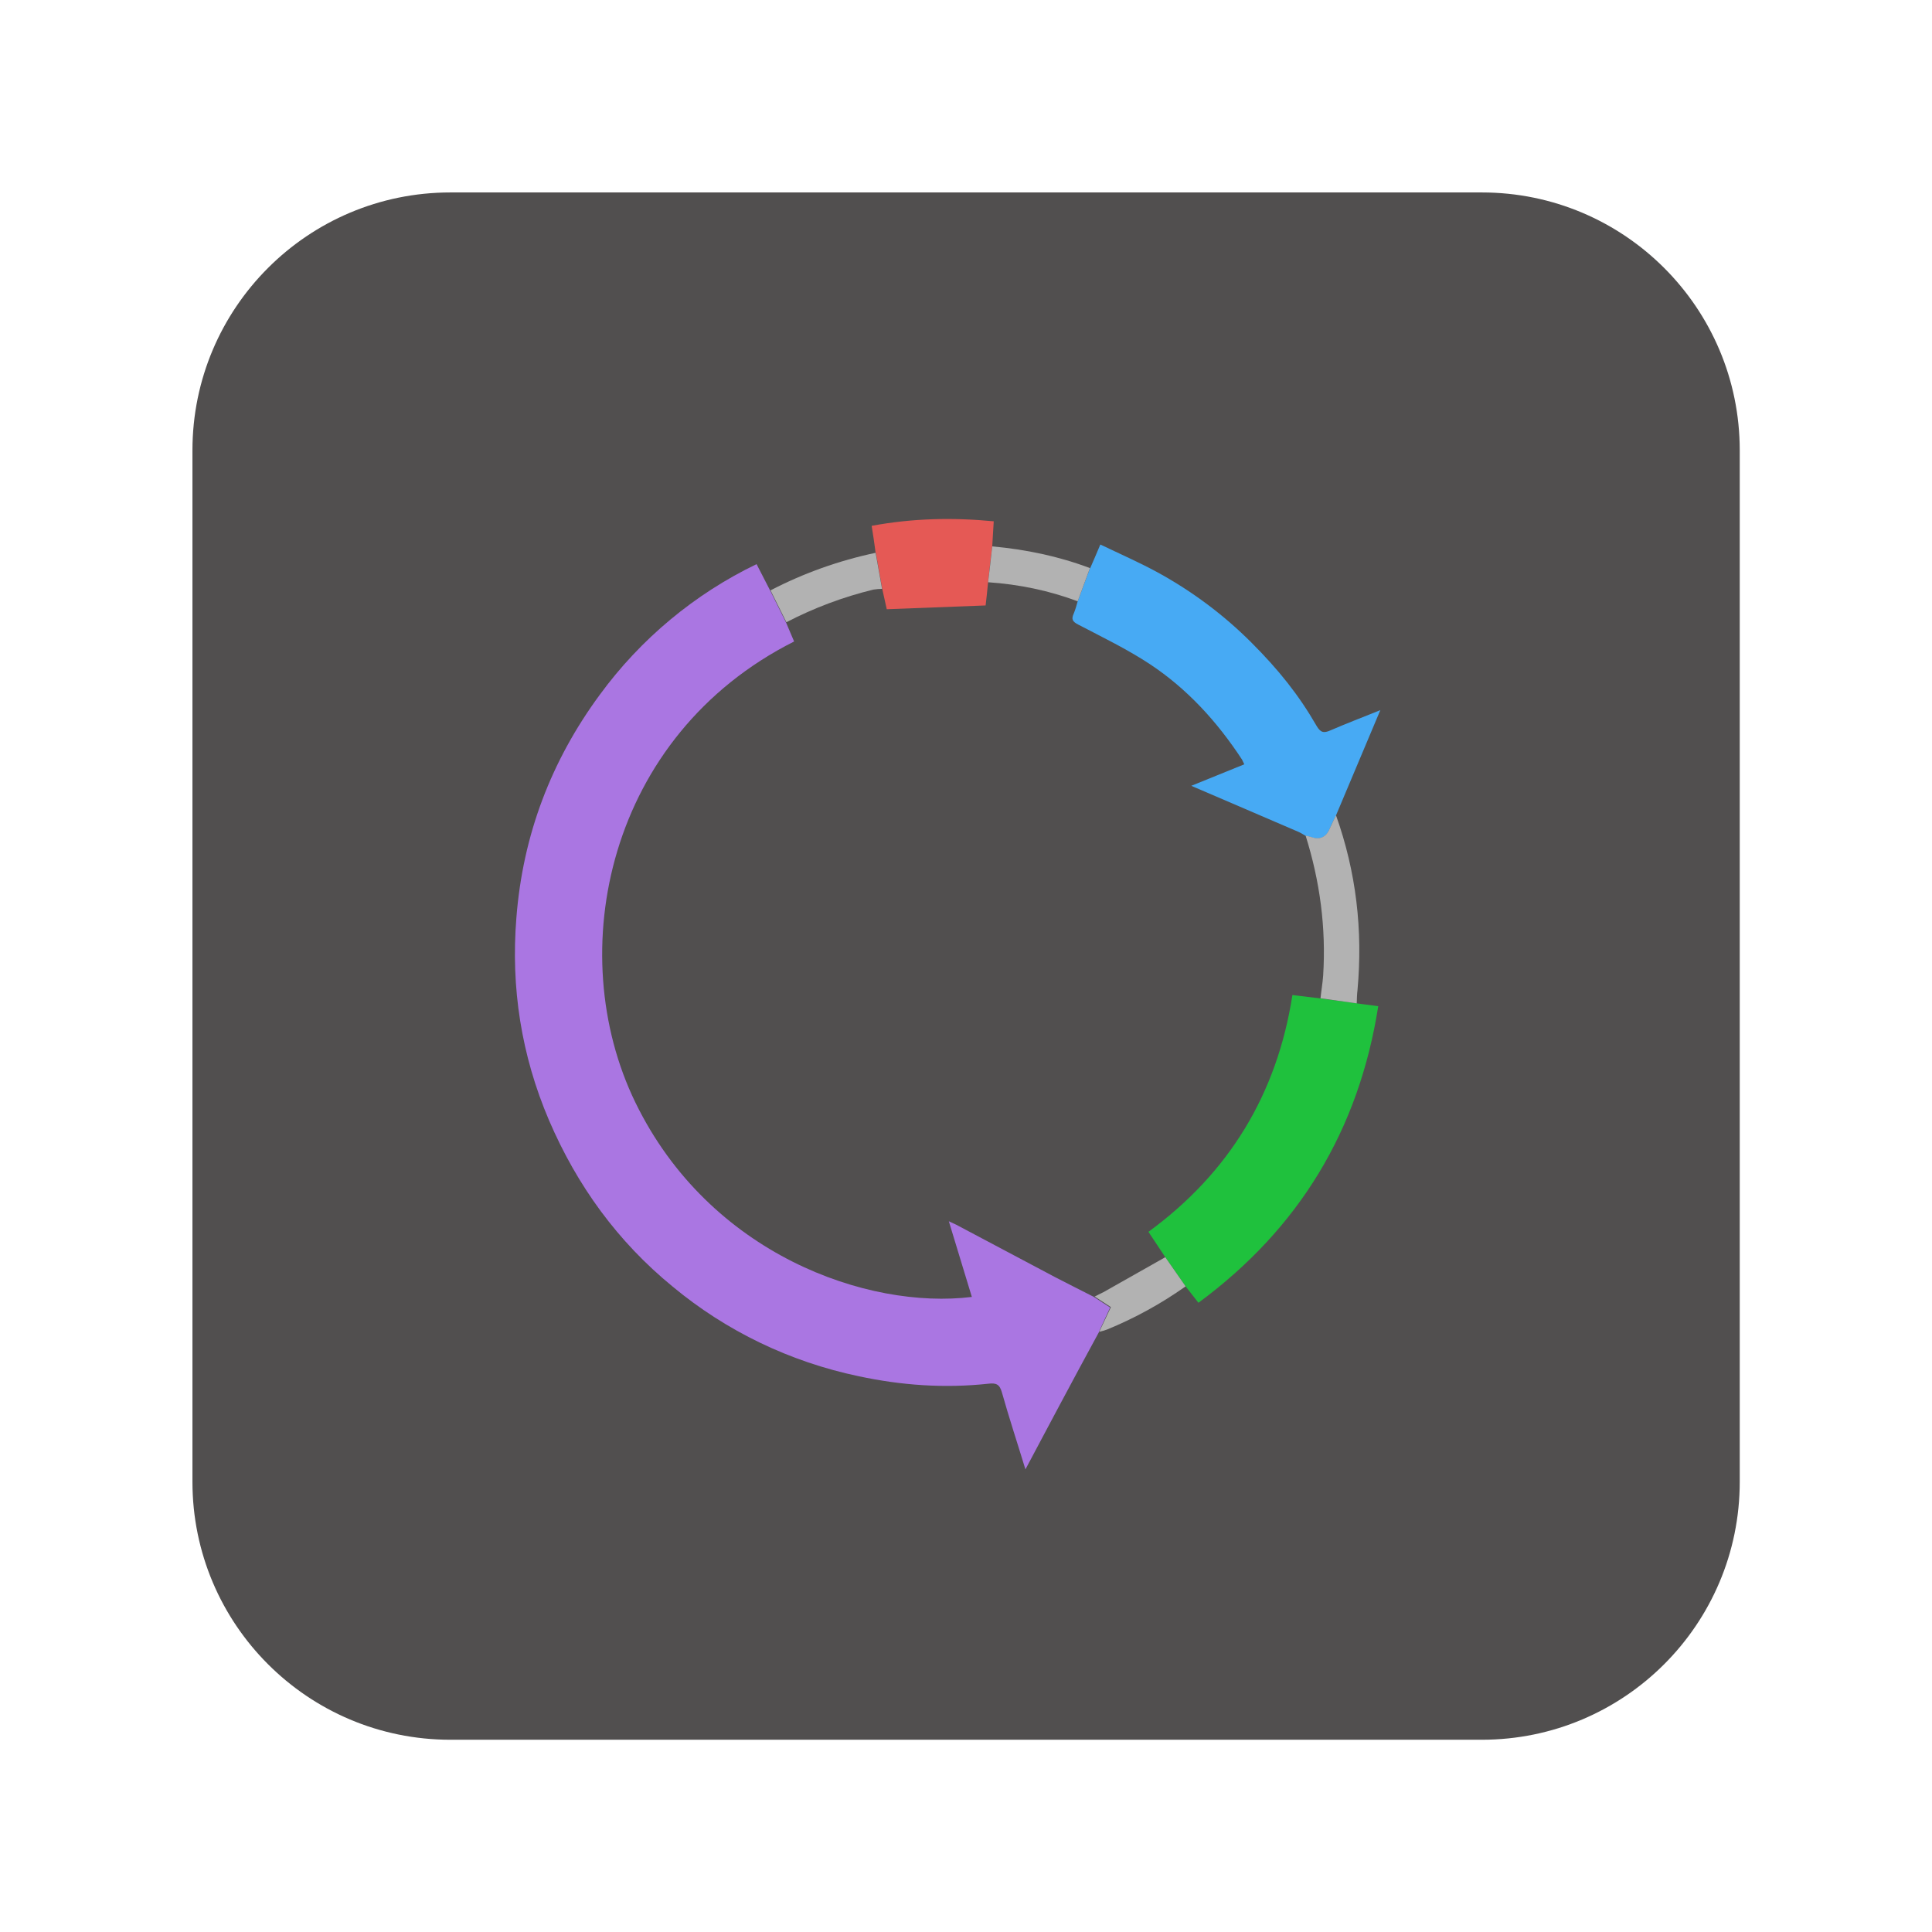
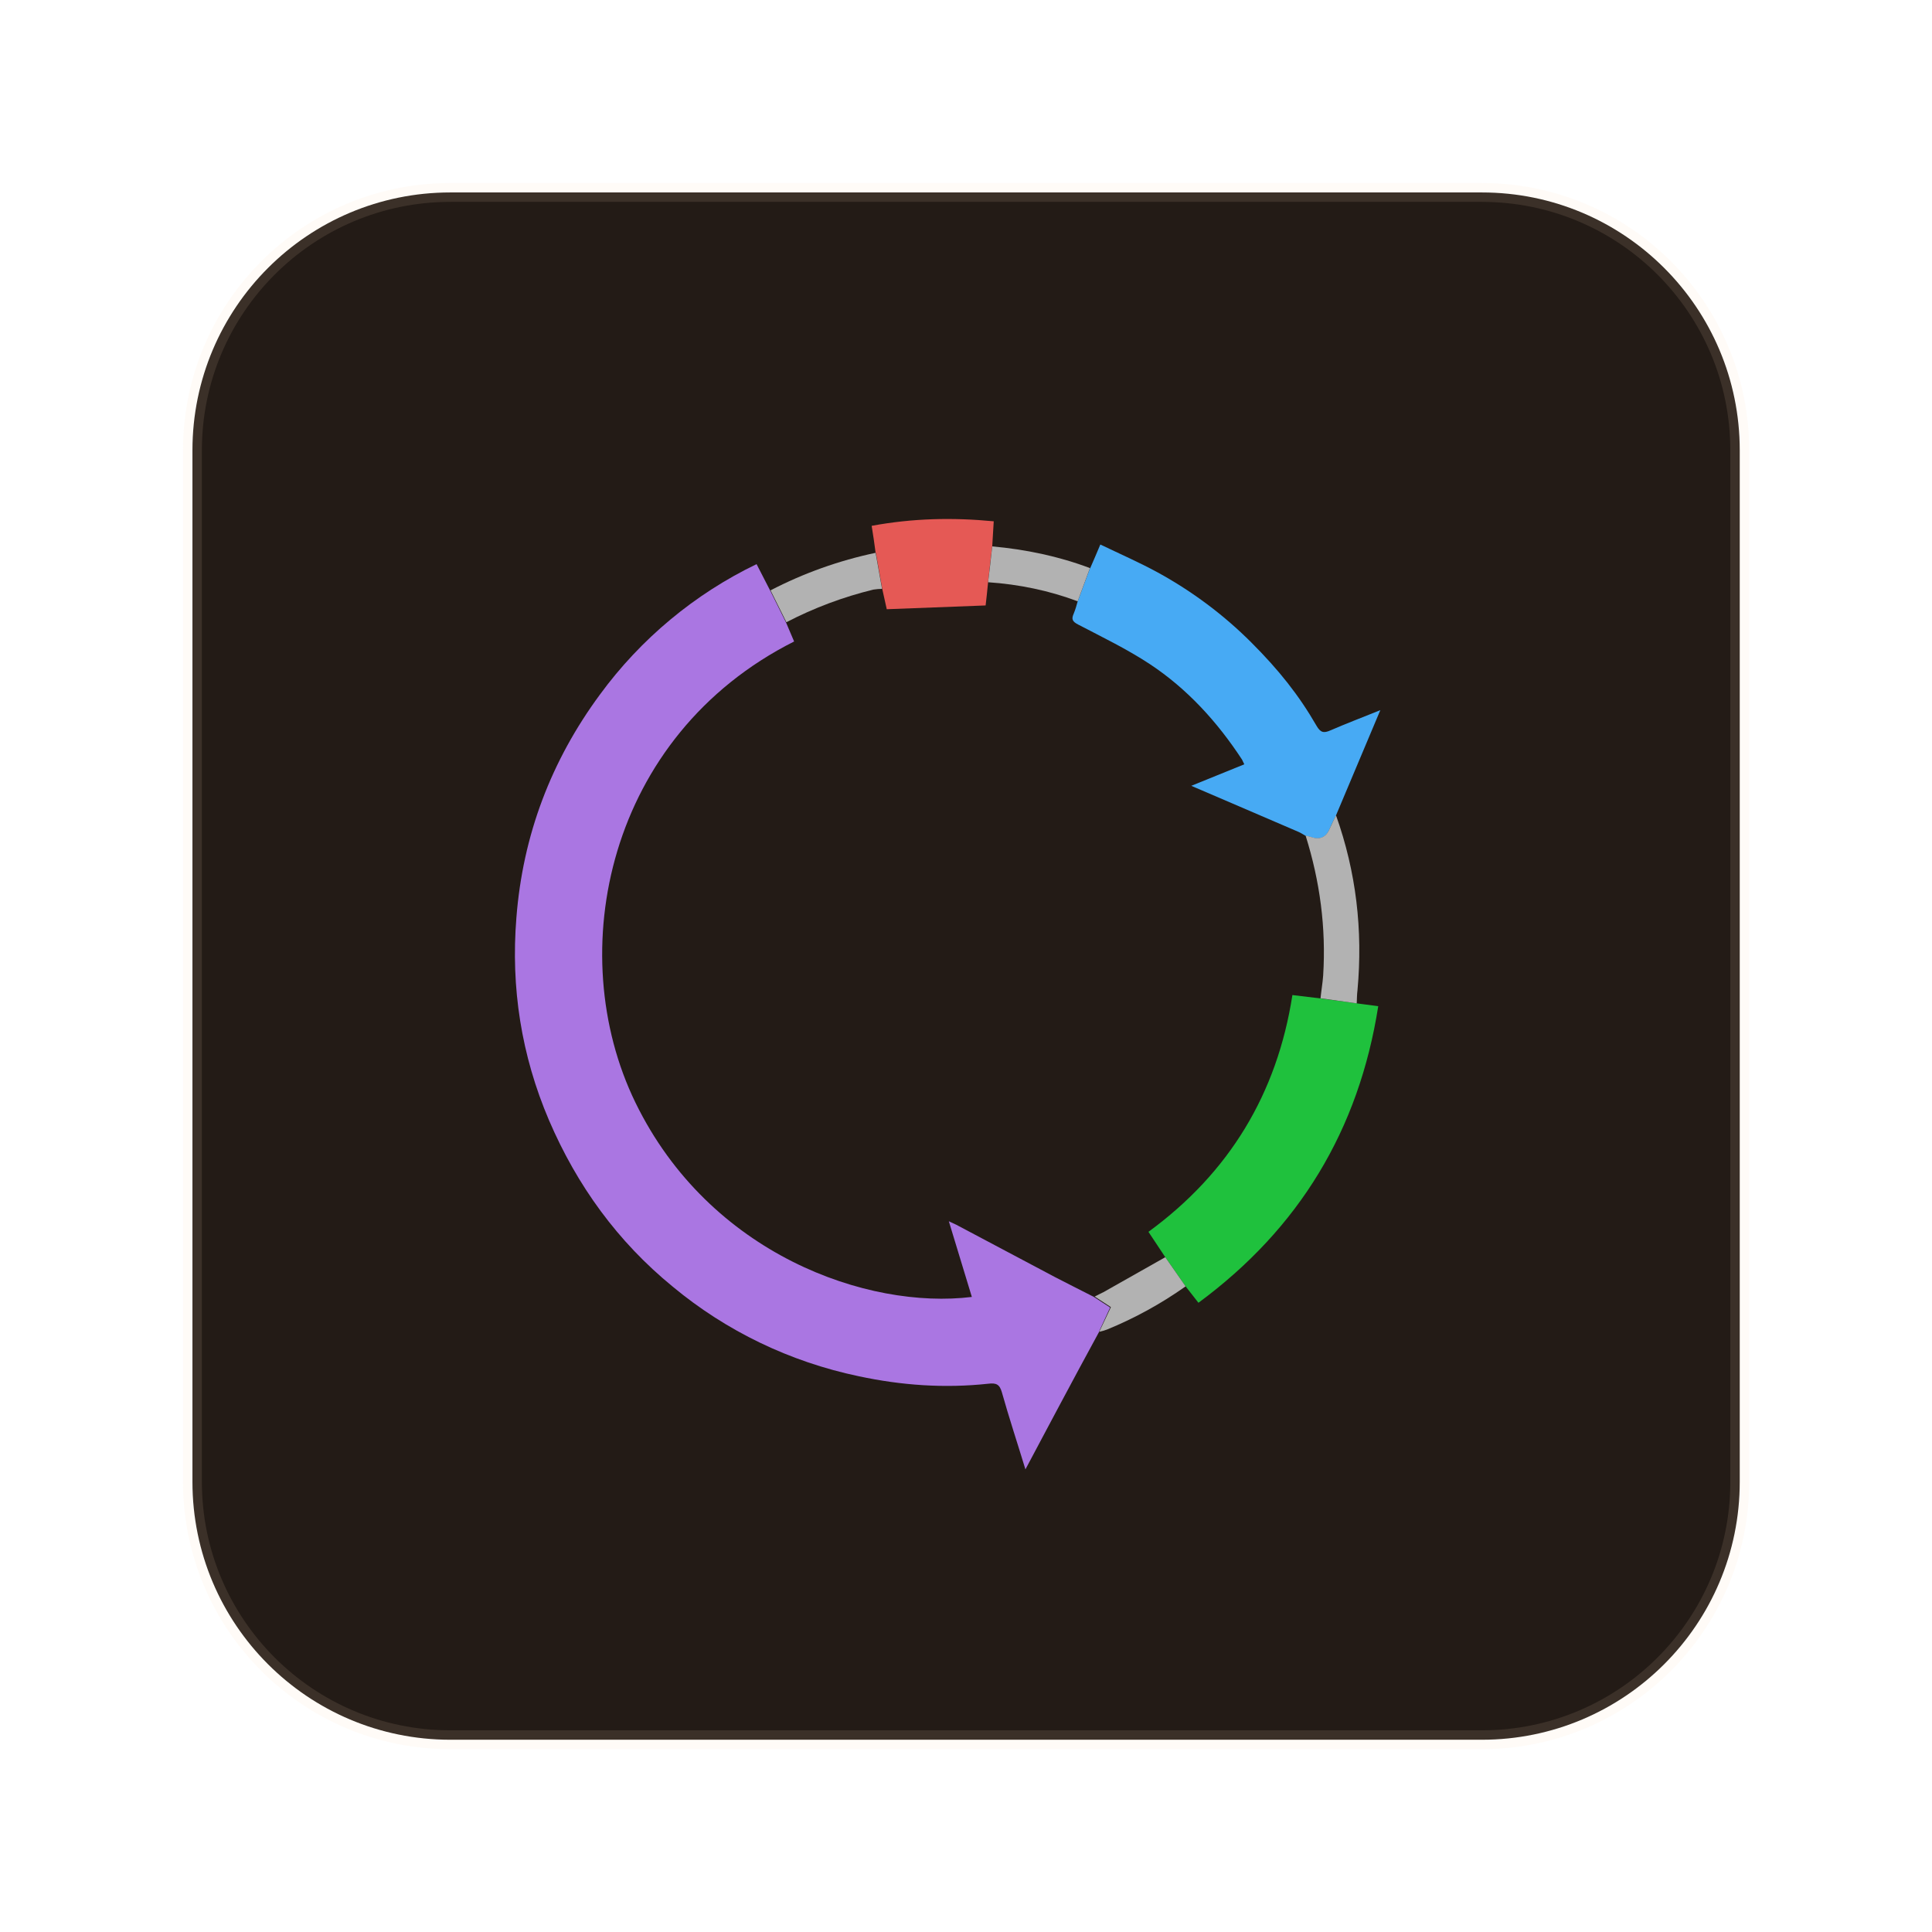
<svg xmlns="http://www.w3.org/2000/svg" version="1.1" viewBox="0 0 1024 1024">
  <defs>
    <style>
      .cls-1 {
        fill: #1fc13d;
      }

      .cls-2 {
        fill: #e55955;
      }

      .cls-3 {
        fill: #514f4f;
      }

      .cls-4 {
        fill: #aa76e2;
      }

      .cls-5 {
        fill: #47aaf4;
      }

      .cls-6 {
        fill: #b2b2b2;
      }
    </style>
  </defs>
  <g>
    <g id="Layer_1">
      <g id="Layer_1-2" data-name="Layer_1">
-         <path class="cls-3" d="M238.7,102c-75.5,0-136.7,61.2-136.7,136.7h0v546.7c0,75.5,61.2,136.7,136.7,136.7h546.7c75.5,0,136.7-61.2,136.7-136.7h0V238.7c0-75.5-61.2-136.7-136.7-136.7H238.7Z" />
+         <path style="fill:#231b16;stroke:rgba(255,225,190,0.11);stroke-width:10" class="cls-3" d="M238.7,102c-75.5,0-136.7,61.2-136.7,136.7h0v546.7c0,75.5,61.2,136.7,136.7,136.7h546.7c75.5,0,136.7-61.2,136.7-136.7h0V238.7c0-75.5-61.2-136.7-136.7-136.7H238.7Z" />
      </g>
      <path class="cls-4" d="M582.6,705.8c-7.2,13.3-14.5,26.7-21.6,40.1-5.8,10.8-11.4,21.5-17.5,32.9-4.3-14.1-8.7-27.4-12.5-40.9-1.2-4.2-3-5-7.2-4.5-23.1,2.5-46,.9-68.8-4-36.2-7.6-70-23.8-98.5-47.5-29.1-23.8-50.6-53.4-65.5-88.1-14.7-34.4-20.3-70.3-17.3-107.4,3.4-43.7,18.4-83.2,44.3-118.3,21.6-29.5,50.2-53.3,83-69.1l7.2,14c2.8,5.7,5.6,11.3,8.4,16.9,1.5,3.4,2.8,6.7,4.3,10.1-98.9,49.8-122.9,164.7-84.1,244.4,39.2,80.5,123.1,109.8,178.3,103-4-13.1-7.9-26.1-12.2-40.1,2.5,1.2,3.8,1.7,5,2.4,17.1,9,34.2,18.2,51.3,27.2,6.9,3.6,13.8,7,20.6,10.5l8.6,5.6c-1.9,4.1-3.9,8.5-5.9,12.8Z" />
      <path class="cls-5" d="M577.8,301.2c1.7-3.9,3.4-7.8,5.4-12.6,10.4,5,20.7,9.5,30.6,14.9,18.2,10,34.8,22.4,49.4,37s25.2,27.9,34.6,44.2c2.1,3.6,3.8,4,7.4,2.4,8.3-3.6,16.7-6.8,26.4-10.7-8.2,19.4-15.8,37.6-23.5,55.8-1.1,2.3-2.3,4.6-3.3,7q-2.9,7-9.9,4.5c-.9-.3-1.9-.5-2.9-.7-1.3-.7-2.4-1.5-3.8-2.1-10.9-4.7-21.9-9.4-32.8-14.1-7.6-3.3-15.1-6.5-24-10.3l28.1-11.4c-.6-1.2-.9-1.9-1.2-2.5-13.1-20-29-37.5-49-50.7-12-7.9-25.1-14.2-37.9-20.9-3.1-1.6-3.6-2.9-2.3-5.8.9-2.2,1.5-4.3,2.1-6.5l6.5-17.5Z" />
      <path class="cls-1" d="M719.1,531.8l11.4,1.5c-10.3,65.6-41.9,117.8-95.3,157.2l-6.8-8.7c-3.6-5.2-7.2-10.3-10.8-15.5l-8.9-13.4c42.8-31.3,68.2-73.2,76.3-125.5l15,1.8,19.2,2.6Z" />
      <path class="cls-2" d="M464.1,293c-.3-2.4-.7-4.8-1-7.2-.3-2.2-.7-4.5-1.1-7.1,21.6-4,42.8-4.5,64.7-2.4-.3,4.6-.5,8.9-.8,13.3-.8,6.4-1.5,12.7-2.2,19.1-.4,4.4-.9,8.7-1.3,12.2l-52.4,2-2.4-10.8-3.4-19.2Z" />
      <path class="cls-6" d="M719.1,531.8l-19.2-2.7c.4-4,1.1-7.9,1.4-12,1.6-25.3-1.7-50-9.3-74.2.9.2,2,.4,2.9.7q7,2.5,9.9-4.5c1-2.3,2.2-4.6,3.3-7,10.7,30,14.3,60.9,11.4,92.7-.3,2.3-.3,4.6-.4,7Z" />
      <path class="cls-6" d="M464.1,293l3.4,19.1c-1.5,0-3.1.2-4.6.4-16,3.9-31.5,9.7-46.1,17.3-2.8-5.6-5.6-11.3-8.4-16.9,17.5-9.1,36.3-15.8,55.7-19.9Z" />
      <path class="cls-6" d="M523.7,308.7c.8-6.4,1.5-12.7,2.2-19.1,17.7,1.6,35.1,5.2,51.8,11.5l-6.5,17.6c-15.2-5.7-31.2-9-47.5-10.1Z" />
      <path class="cls-6" d="M617.6,666.3c3.6,5.2,7.2,10.3,10.8,15.5-13,9.2-27,16.9-41.7,22.9-1.3.5-2.8.9-4.1,1.2,2.1-4.3,4.1-8.7,6.2-13.1l-8.6-5.6c1.5-.8,3-1.5,4.6-2.3,10.9-6.2,21.9-12.4,32.9-18.6Z" />
    </g>
  </g>
</svg>
